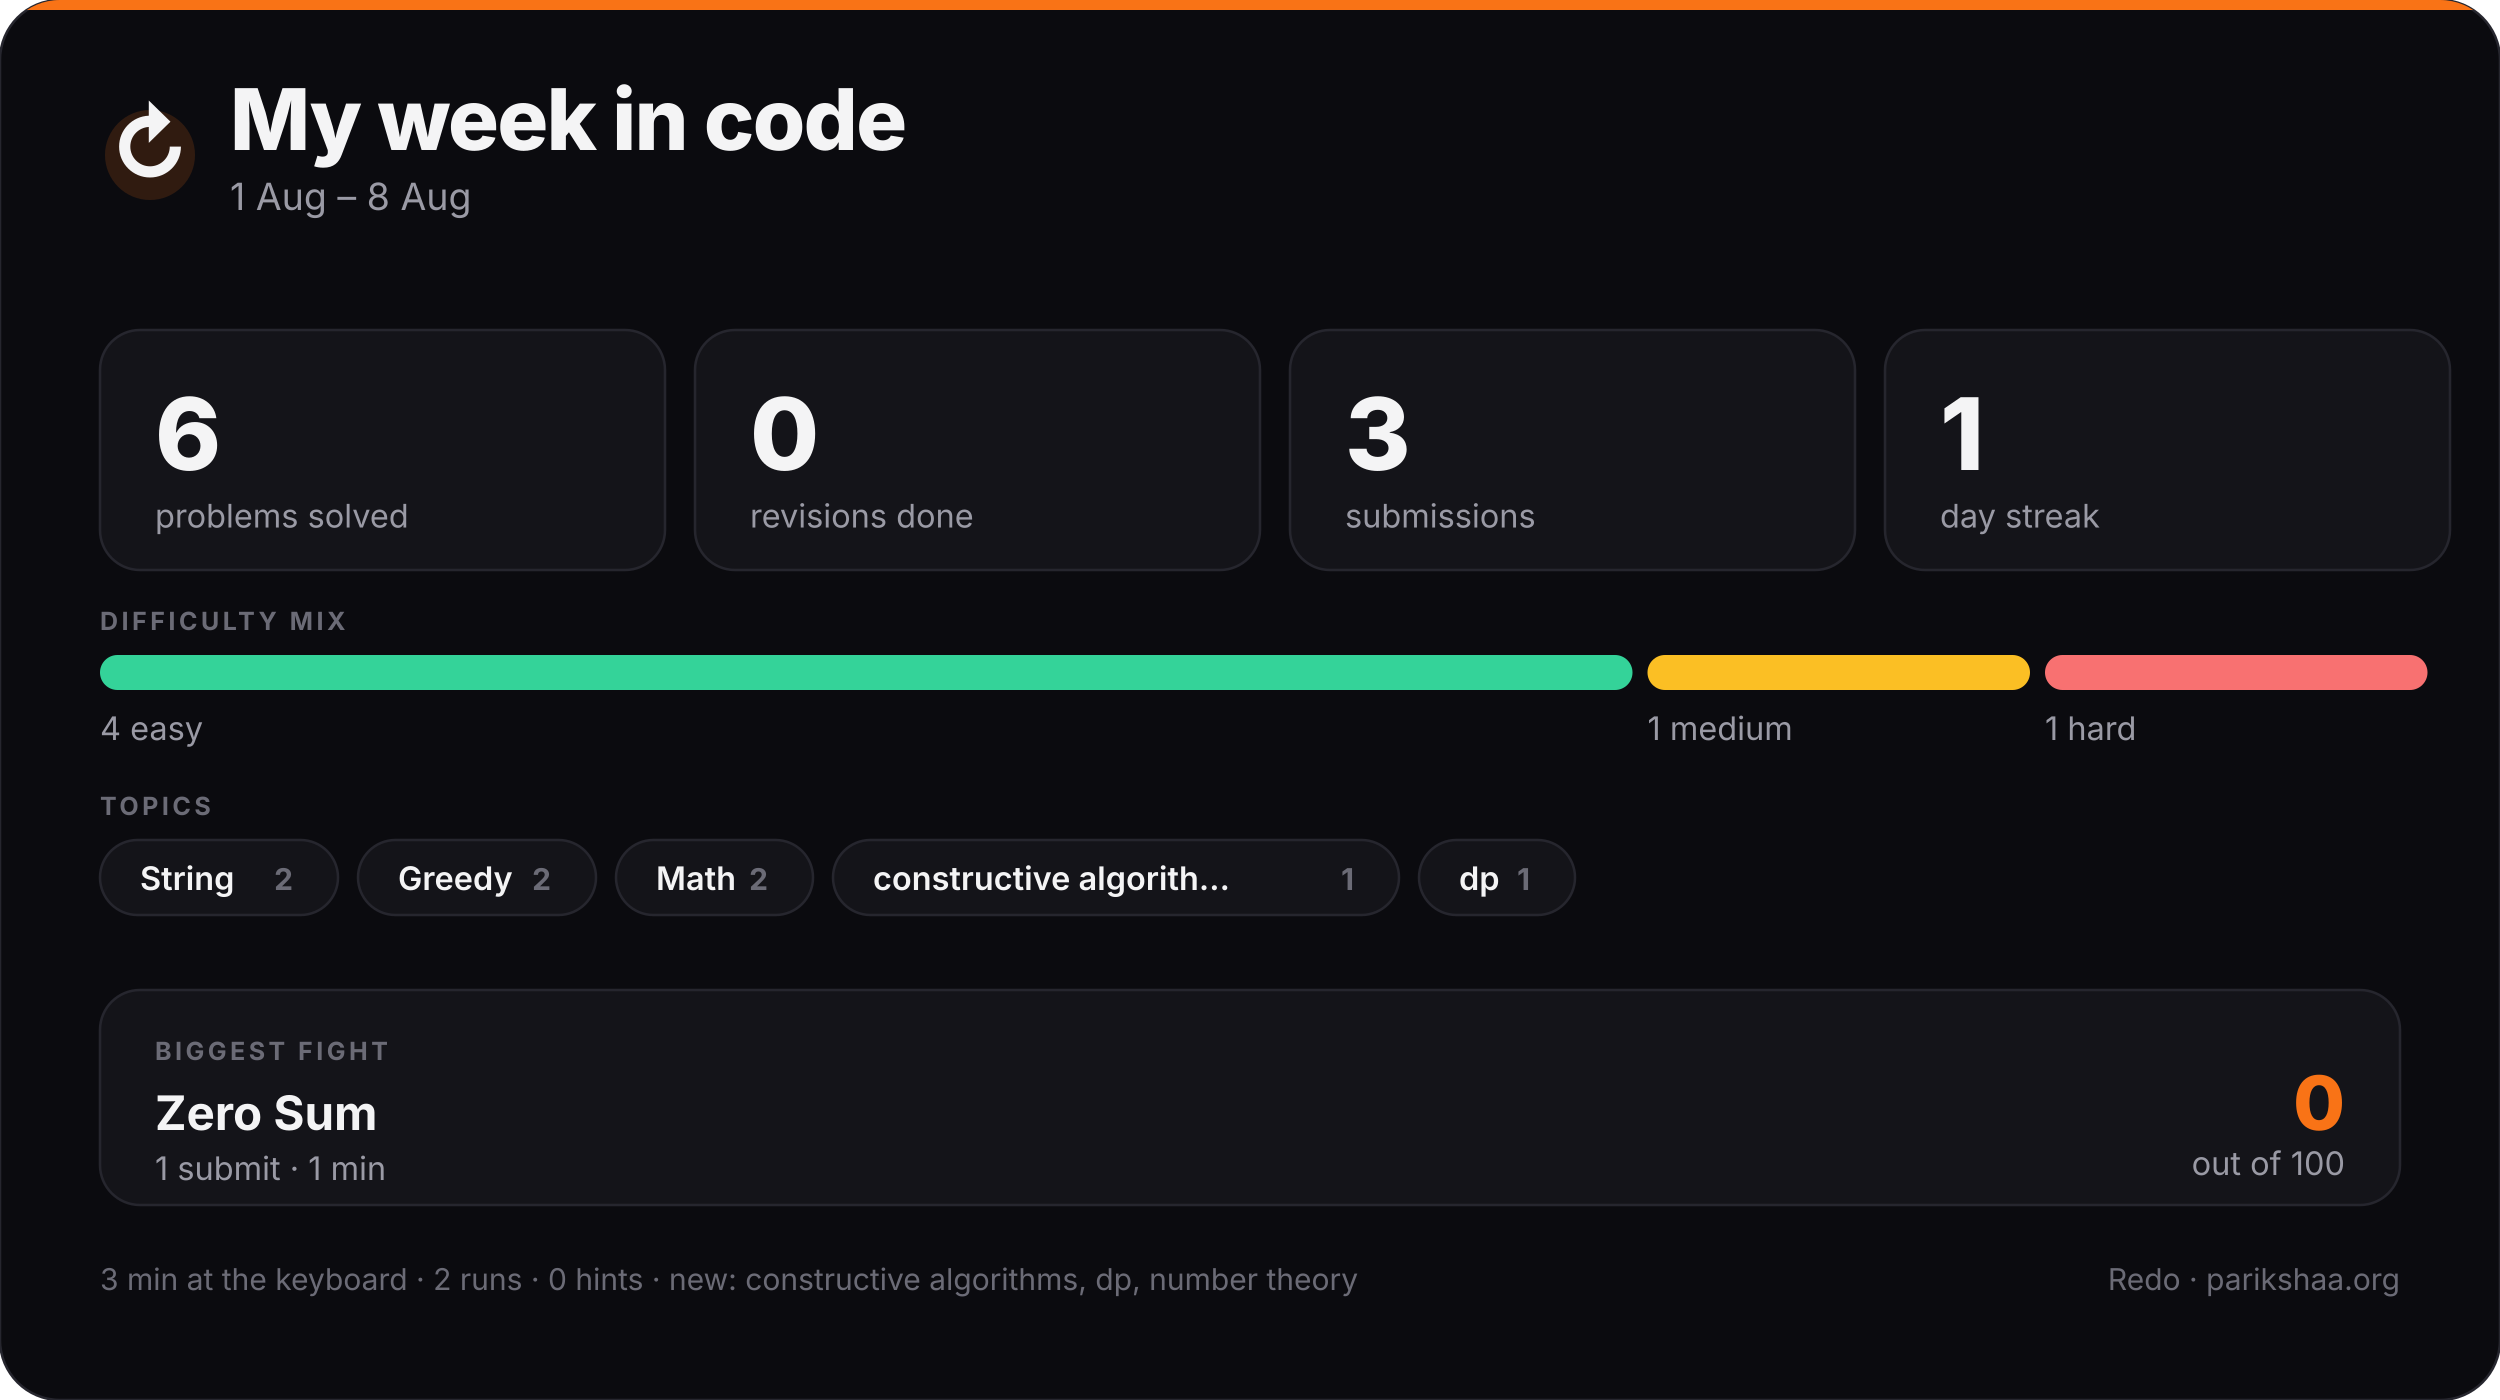
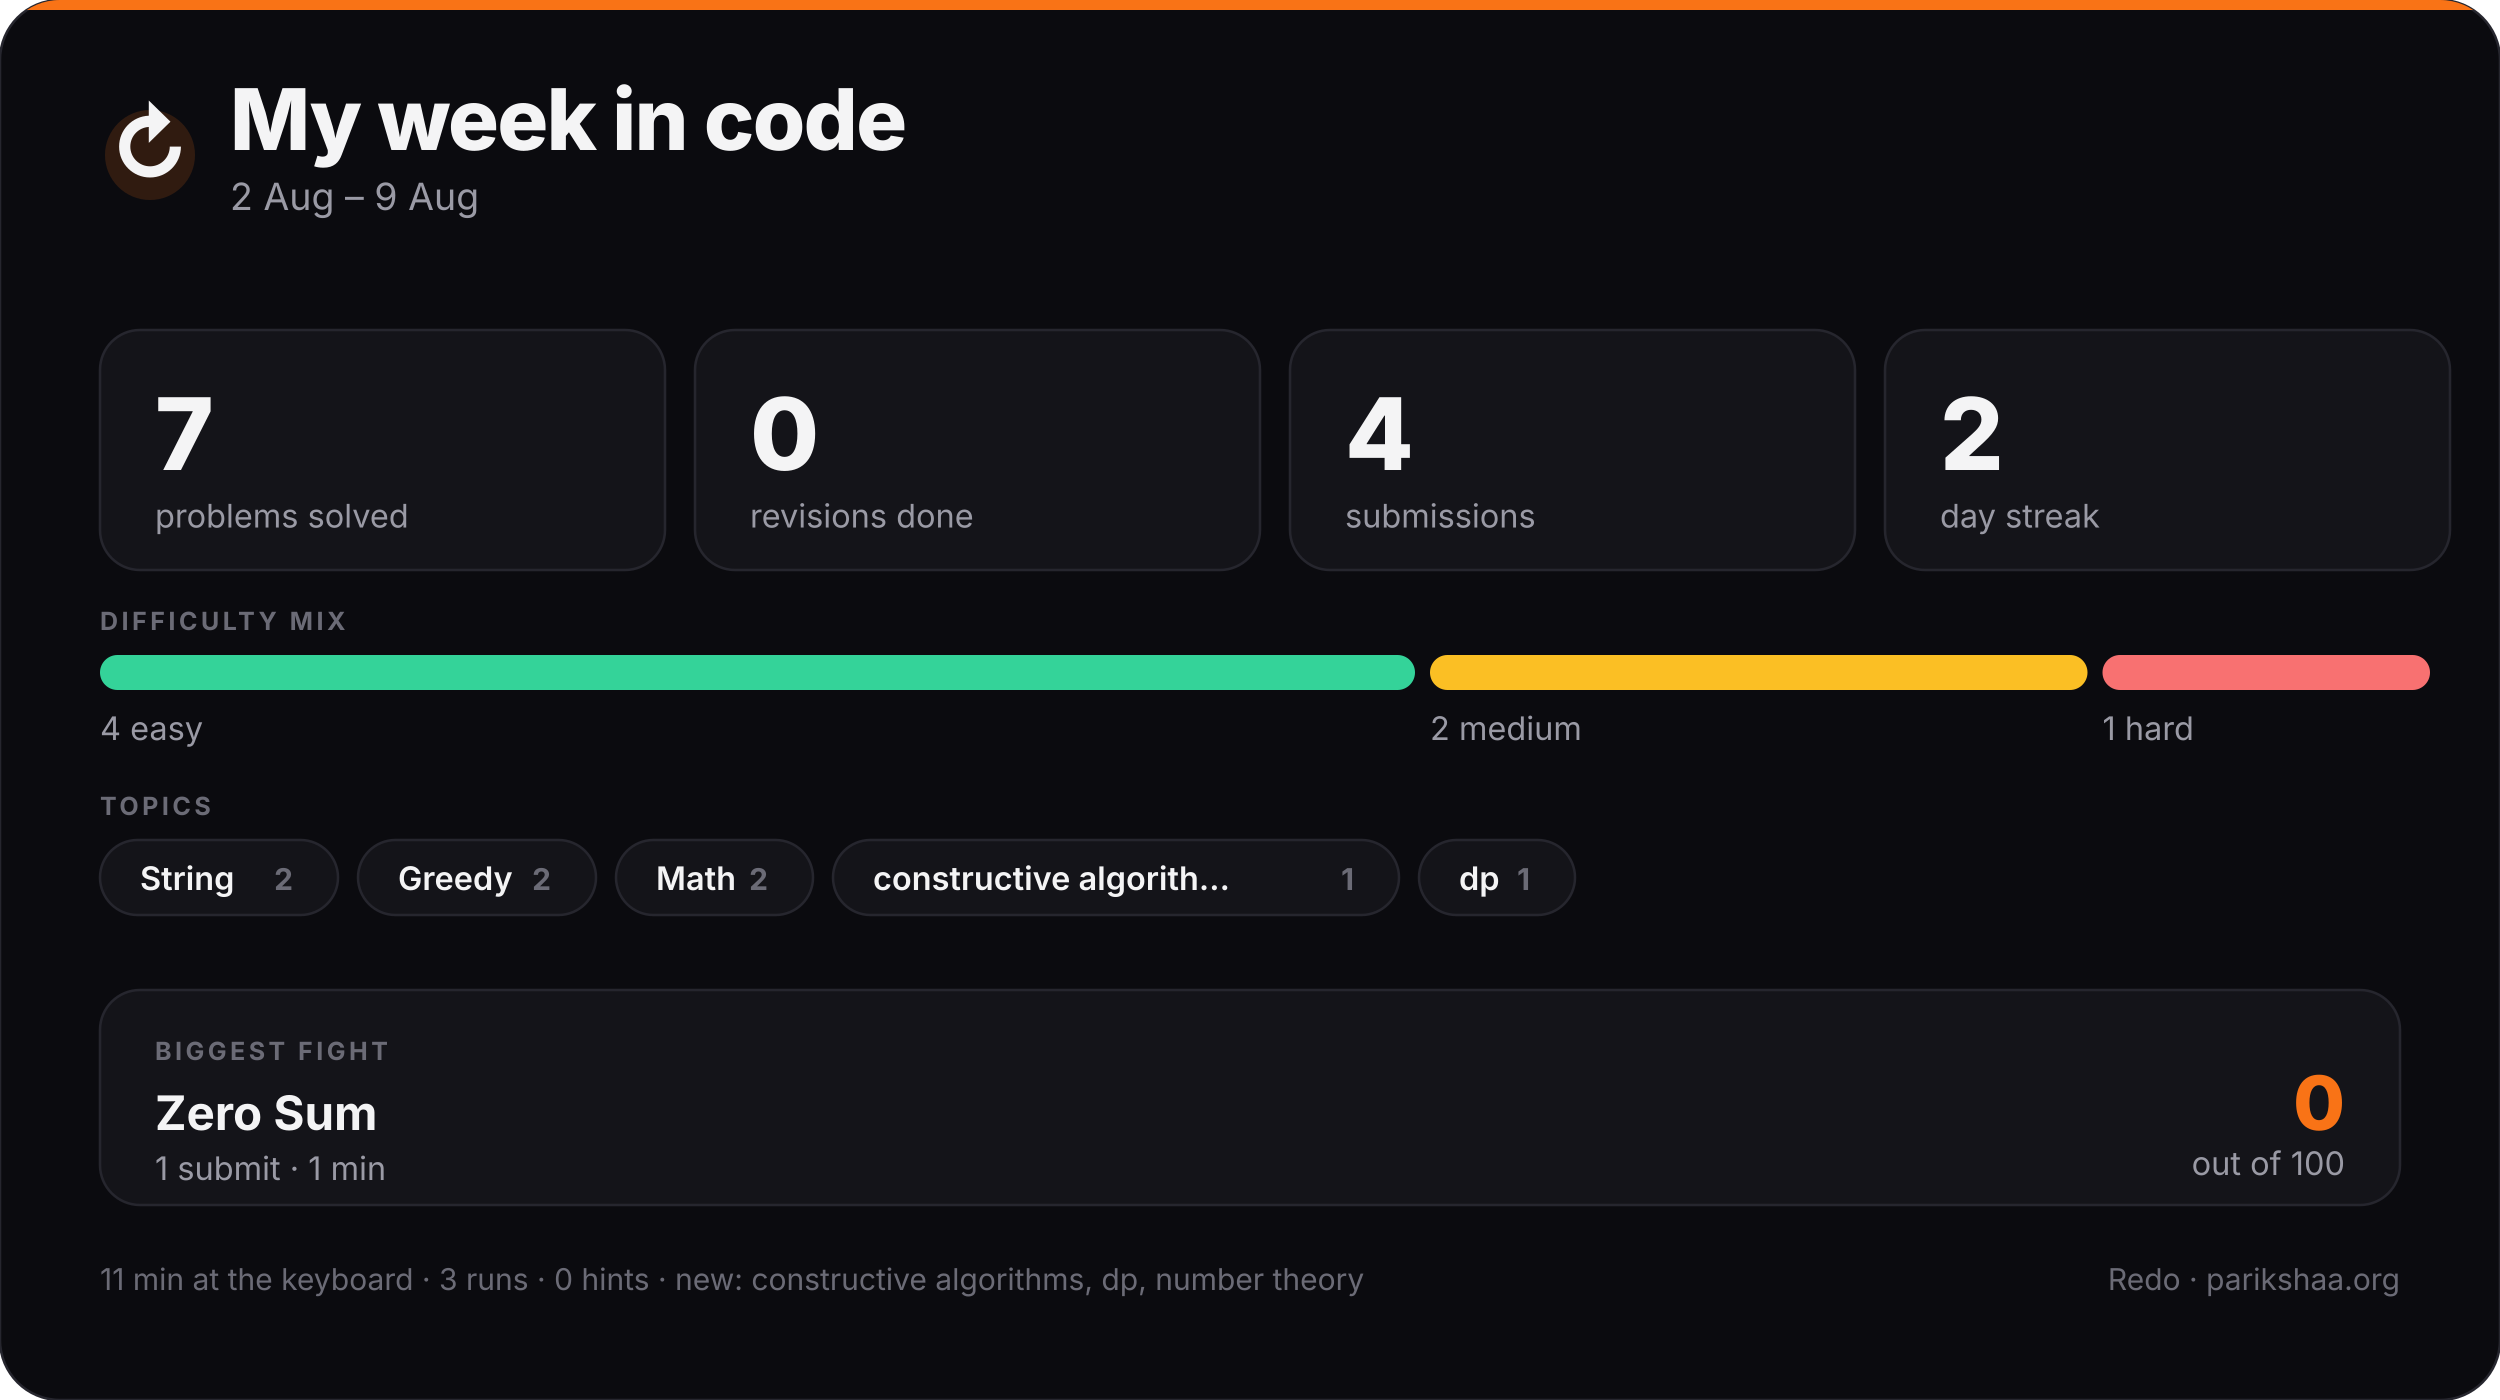
<svg xmlns="http://www.w3.org/2000/svg" width="1000" height="560" viewBox="0 0 1000 560" role="img" aria-label="Week in code">
  <style>
    text { font-family: -apple-system, BlinkMacSystemFont, "Segoe UI", Inter, sans-serif; }
    .title { fill: #f4f4f5; font-size: 34px; font-weight: 800; letter-spacing: -0.02em; }
    .sub { fill: #9a9aa5; font-size: 15px; }
    .big { fill: #f4f4f5; font-size: 40px; font-weight: 800; letter-spacing: -0.02em; }
    .small { fill: #9a9aa5; font-size: 13px; }
    .label { fill: #6b6b76; font-size: 10px; letter-spacing: 0.14em; font-weight: 700; }
    .chip { fill: #f4f4f5; font-size: 13px; font-weight: 600; }
    .chipCount { fill: #6b6b76; font-size: 12px; font-weight: 700; }
    .fightTitle { fill: #f4f4f5; font-size: 19px; font-weight: 700; }
    .fightScore { fill: #f97316; font-size: 30px; font-weight: 800; }
    .foot { fill: #6b6b76; font-size: 12px; }
    .rise { animation: rise 620ms cubic-bezier(.2,.8,.2,1) both; }
    @keyframes rise { from { opacity: 0; transform: translateY(8px); } to { opacity: 1; transform: none; } }
    @media (prefers-reduced-motion: reduce) { .rise { animation: none; } }
  </style>
  <defs>
    <clipPath id="card">
      <rect width="1000" height="560" rx="24" />
    </clipPath>
  </defs>
  <rect width="1000" height="560" rx="24" fill="#0b0b0f" stroke="#26262e" />
  <rect x="0" y="0" width="1000" height="4" fill="#f97316" clip-path="url(#card)" />
  <circle cx="60" cy="62" r="18" fill="#f97316" opacity="0.16" />
  <text x="60" y="71" class="title" fill="#f97316" text-anchor="middle" font-size="24">↻</text>
  <text x="92" y="60" class="title">My week in code</text>
-   <text x="92" y="84" class="sub">1 Aug – 8 Aug</text>
+   <text x="92" y="84" class="sub">2 Aug – 9 Aug</text>
  <g class="rise" style="animation-delay:0s">
    <rect x="40" y="132" width="226" height="96" rx="16" fill="#141419" stroke="#26262e" />
-     <text x="62" y="188" class="big">6</text>
+     <text x="62" y="188" class="big">7</text>
    <text x="62" y="211" class="small">problems solved</text>
  </g>
  <g class="rise" style="animation-delay:0.07s">
    <rect x="278" y="132" width="226" height="96" rx="16" fill="#141419" stroke="#26262e" />
    <text x="300" y="188" class="big">0</text>
    <text x="300" y="211" class="small">revisions done</text>
  </g>
  <g class="rise" style="animation-delay:0.14s">
    <rect x="516" y="132" width="226" height="96" rx="16" fill="#141419" stroke="#26262e" />
-     <text x="538" y="188" class="big">3</text>
+     <text x="538" y="188" class="big">4</text>
    <text x="538" y="211" class="small">submissions</text>
  </g>
  <g class="rise" style="animation-delay:0.21s">
    <rect x="754" y="132" width="226" height="96" rx="16" fill="#141419" stroke="#26262e" />
-     <text x="776" y="188" class="big">1</text>
+     <text x="776" y="188" class="big">2</text>
    <text x="776" y="211" class="small">day streak</text>
  </g>
  <text x="40" y="252" class="label">DIFFICULTY MIX</text>
-   <rect x="40" y="262" width="613" height="14" rx="7" fill="#34d399" />
+   <rect x="40" y="262" width="526" height="14" rx="7" fill="#34d399" />
  <text x="40" y="296" class="small" fill="#34d399">4 easy</text>
-   <rect x="659" y="262" width="153" height="14" rx="7" fill="#fbbf24" />
-   <text x="659" y="296" class="small" fill="#fbbf24">1 medium</text>
-   <rect x="818" y="262" width="153" height="14" rx="7" fill="#f87171" />
-   <text x="818" y="296" class="small" fill="#f87171">1 hard</text>
+   <rect x="572" y="262" width="263" height="14" rx="7" fill="#fbbf24" />
+   <text x="572" y="296" class="small" fill="#fbbf24">2 medium</text>
+   <rect x="841" y="262" width="131" height="14" rx="7" fill="#f87171" />
+   <text x="841" y="296" class="small" fill="#f87171">1 hard</text>
  <text x="40" y="326" class="label">TOPICS</text>
  <g class="rise">
    <rect x="40" y="336" width="95.2" height="30" rx="15" fill="#141419" stroke="#26262e" />
    <text x="56" y="356" class="chip">String</text>
    <text x="117.2" y="356" class="chipCount" text-anchor="end">2</text>
  </g>
  <g class="rise">
    <rect x="143.2" y="336" width="95.2" height="30" rx="15" fill="#141419" stroke="#26262e" />
    <text x="159.2" y="356" class="chip">Greedy</text>
    <text x="220.4" y="356" class="chipCount" text-anchor="end">2</text>
  </g>
  <g class="rise">
    <rect x="246.4" y="336" width="78.8" height="30" rx="15" fill="#141419" stroke="#26262e" />
    <text x="262.4" y="356" class="chip">Math</text>
    <text x="307.2" y="356" class="chipCount" text-anchor="end">2</text>
  </g>
  <g class="rise">
    <rect x="333.2" y="336" width="226.4" height="30" rx="15" fill="#141419" stroke="#26262e" />
    <text x="349.2" y="356" class="chip">constructive algorith…</text>
    <text x="541.6" y="356" class="chipCount" text-anchor="end">1</text>
  </g>
  <g class="rise">
    <rect x="567.6" y="336" width="62.4" height="30" rx="15" fill="#141419" stroke="#26262e" />
    <text x="583.6" y="356" class="chip">dp</text>
    <text x="612" y="356" class="chipCount" text-anchor="end">1</text>
  </g>
  <g class="rise" style="animation-delay:.25s">
    <rect x="40" y="396" width="920" height="86" rx="16" fill="#141419" stroke="#26262e" />
    <text x="62" y="424" class="label">BIGGEST FIGHT</text>
    <text x="62" y="452" class="fightTitle">Zero Sum</text>
    <text x="62" y="472" class="small">1 submit · 1 min</text>
    <text x="938" y="452" class="fightScore" text-anchor="end">0</text>
    <text x="938" y="470" class="small" text-anchor="end">out of 100</text>
  </g>
-   <text x="40" y="516" class="foot">3 min at the keyboard · 2 runs · 0 hints · new: constructive algorithms, dp, number theory</text>
+   <text x="40" y="516" class="foot">11 min at the keyboard · 3 runs · 0 hints · new: constructive algorithms, dp, number theory</text>
  <text x="960" y="516" class="foot" text-anchor="end">Redo · parikshaa.org</text>
</svg>
